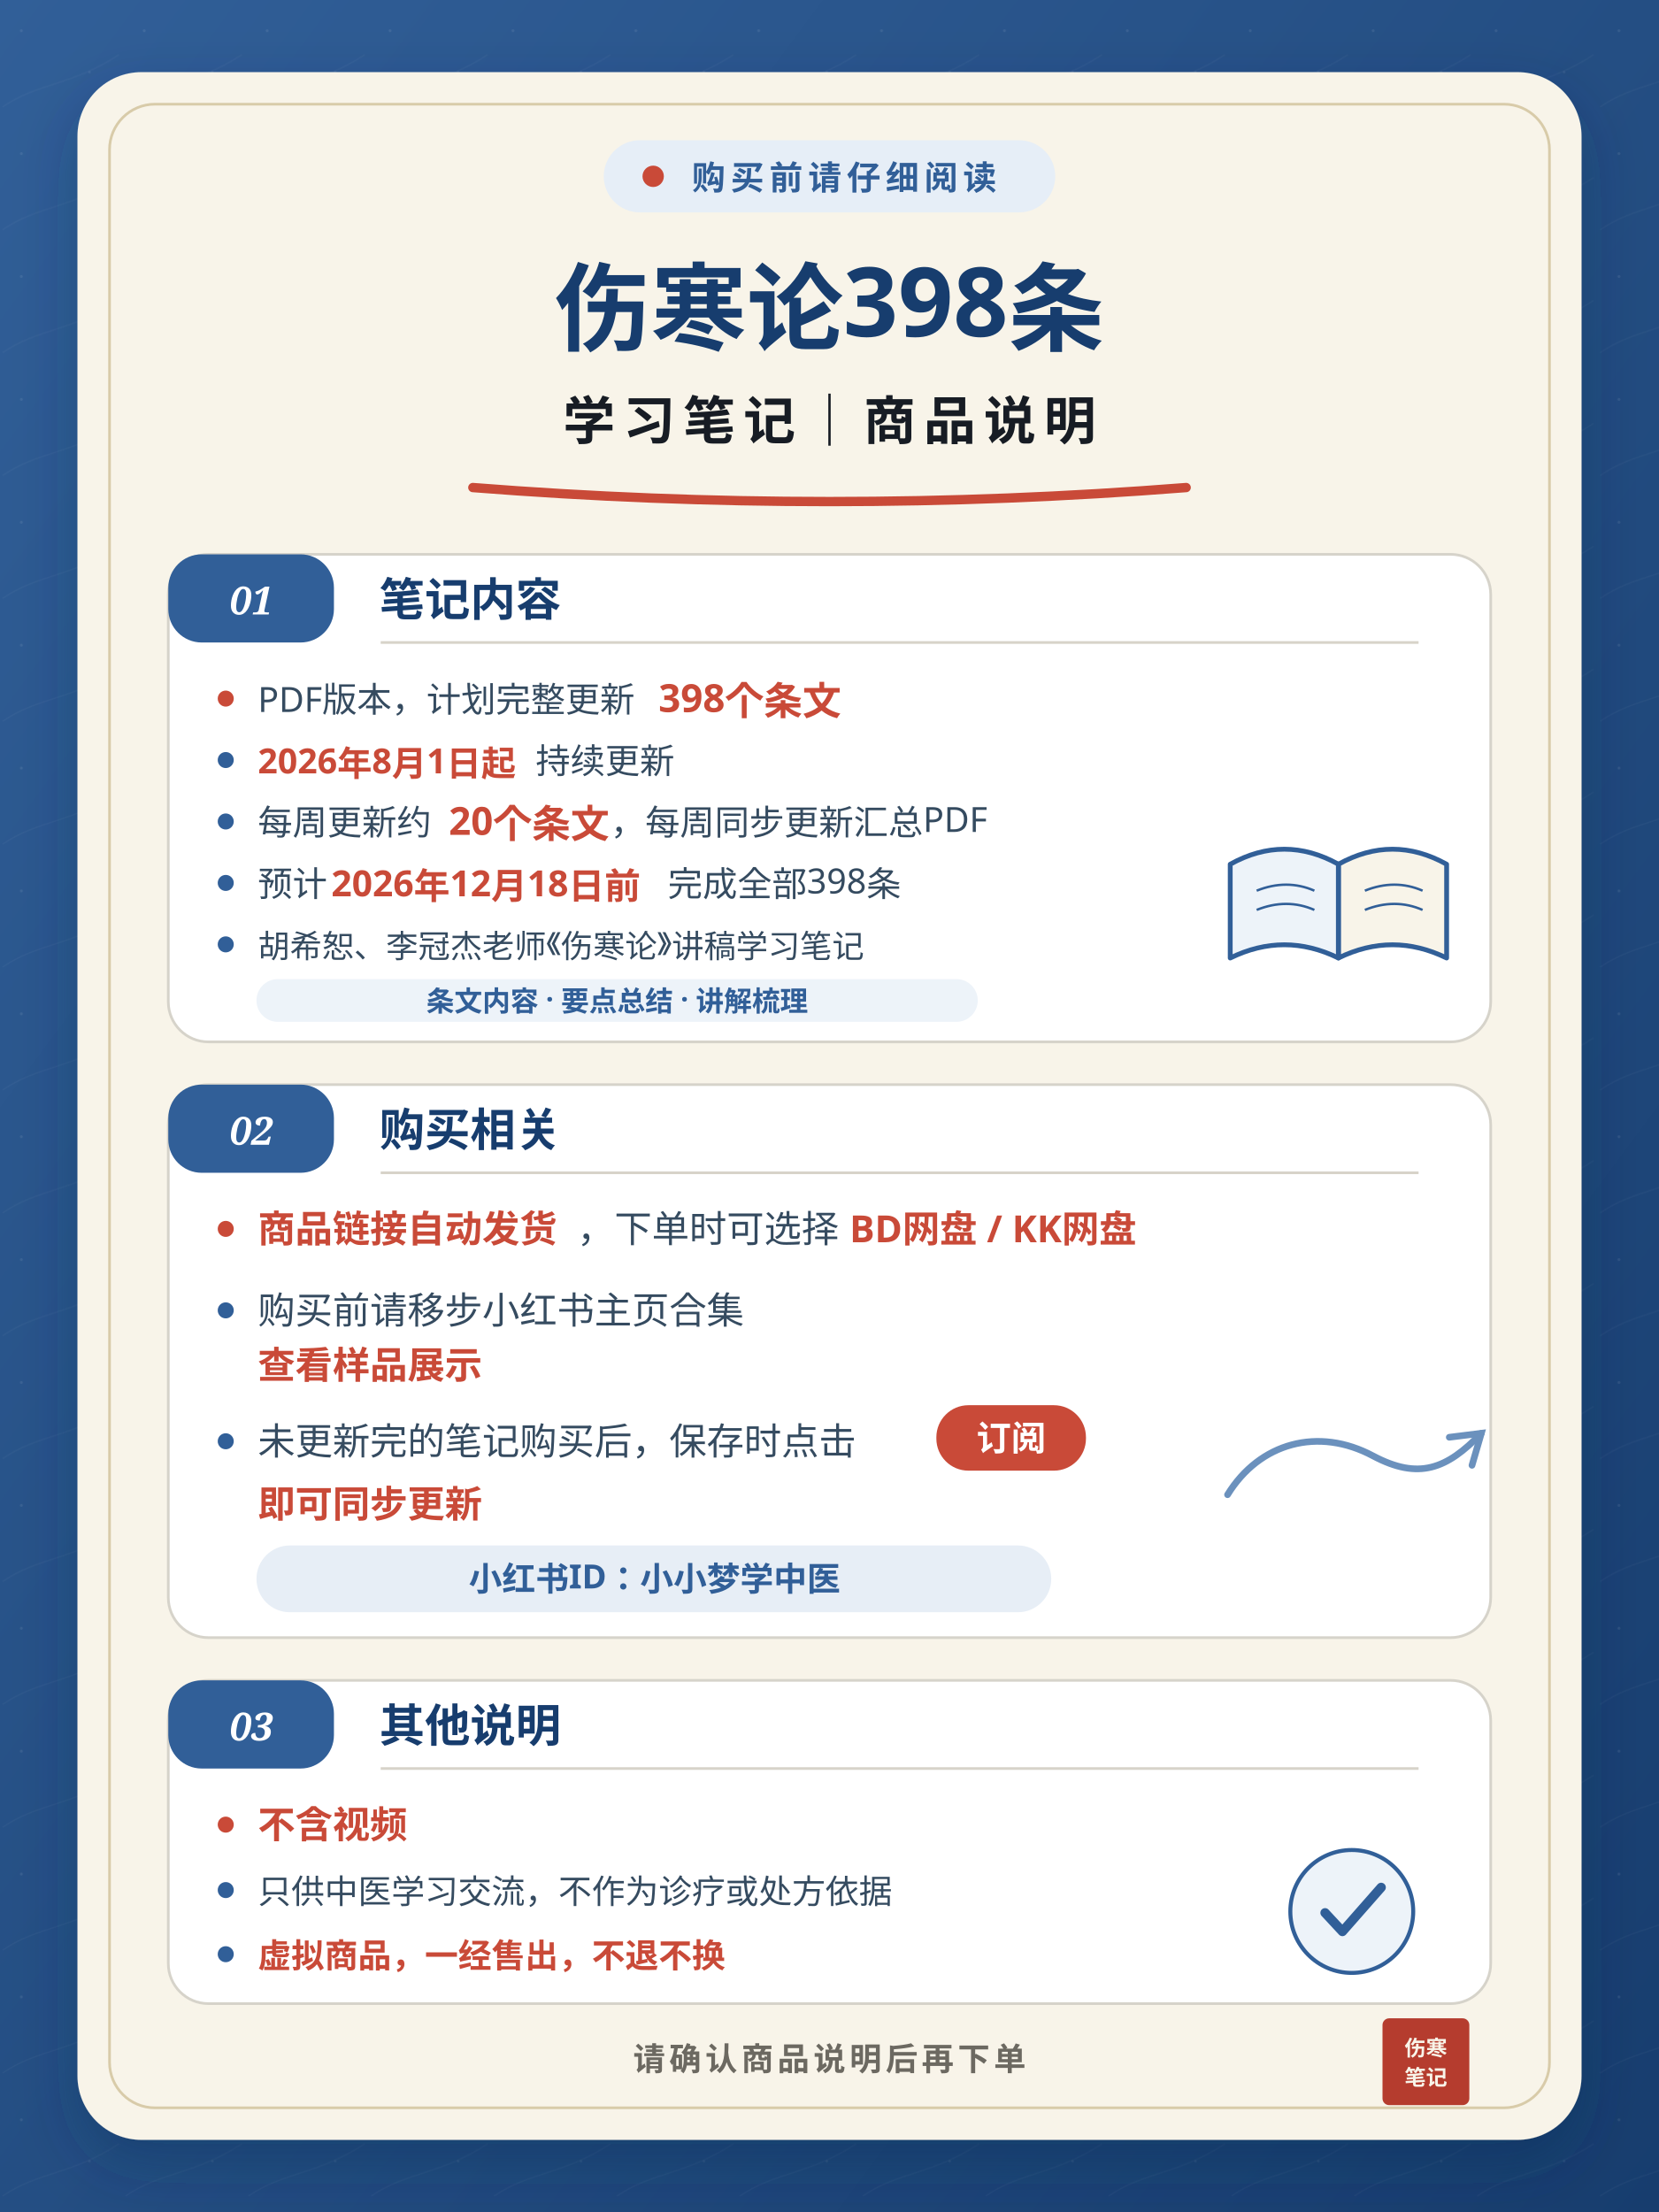
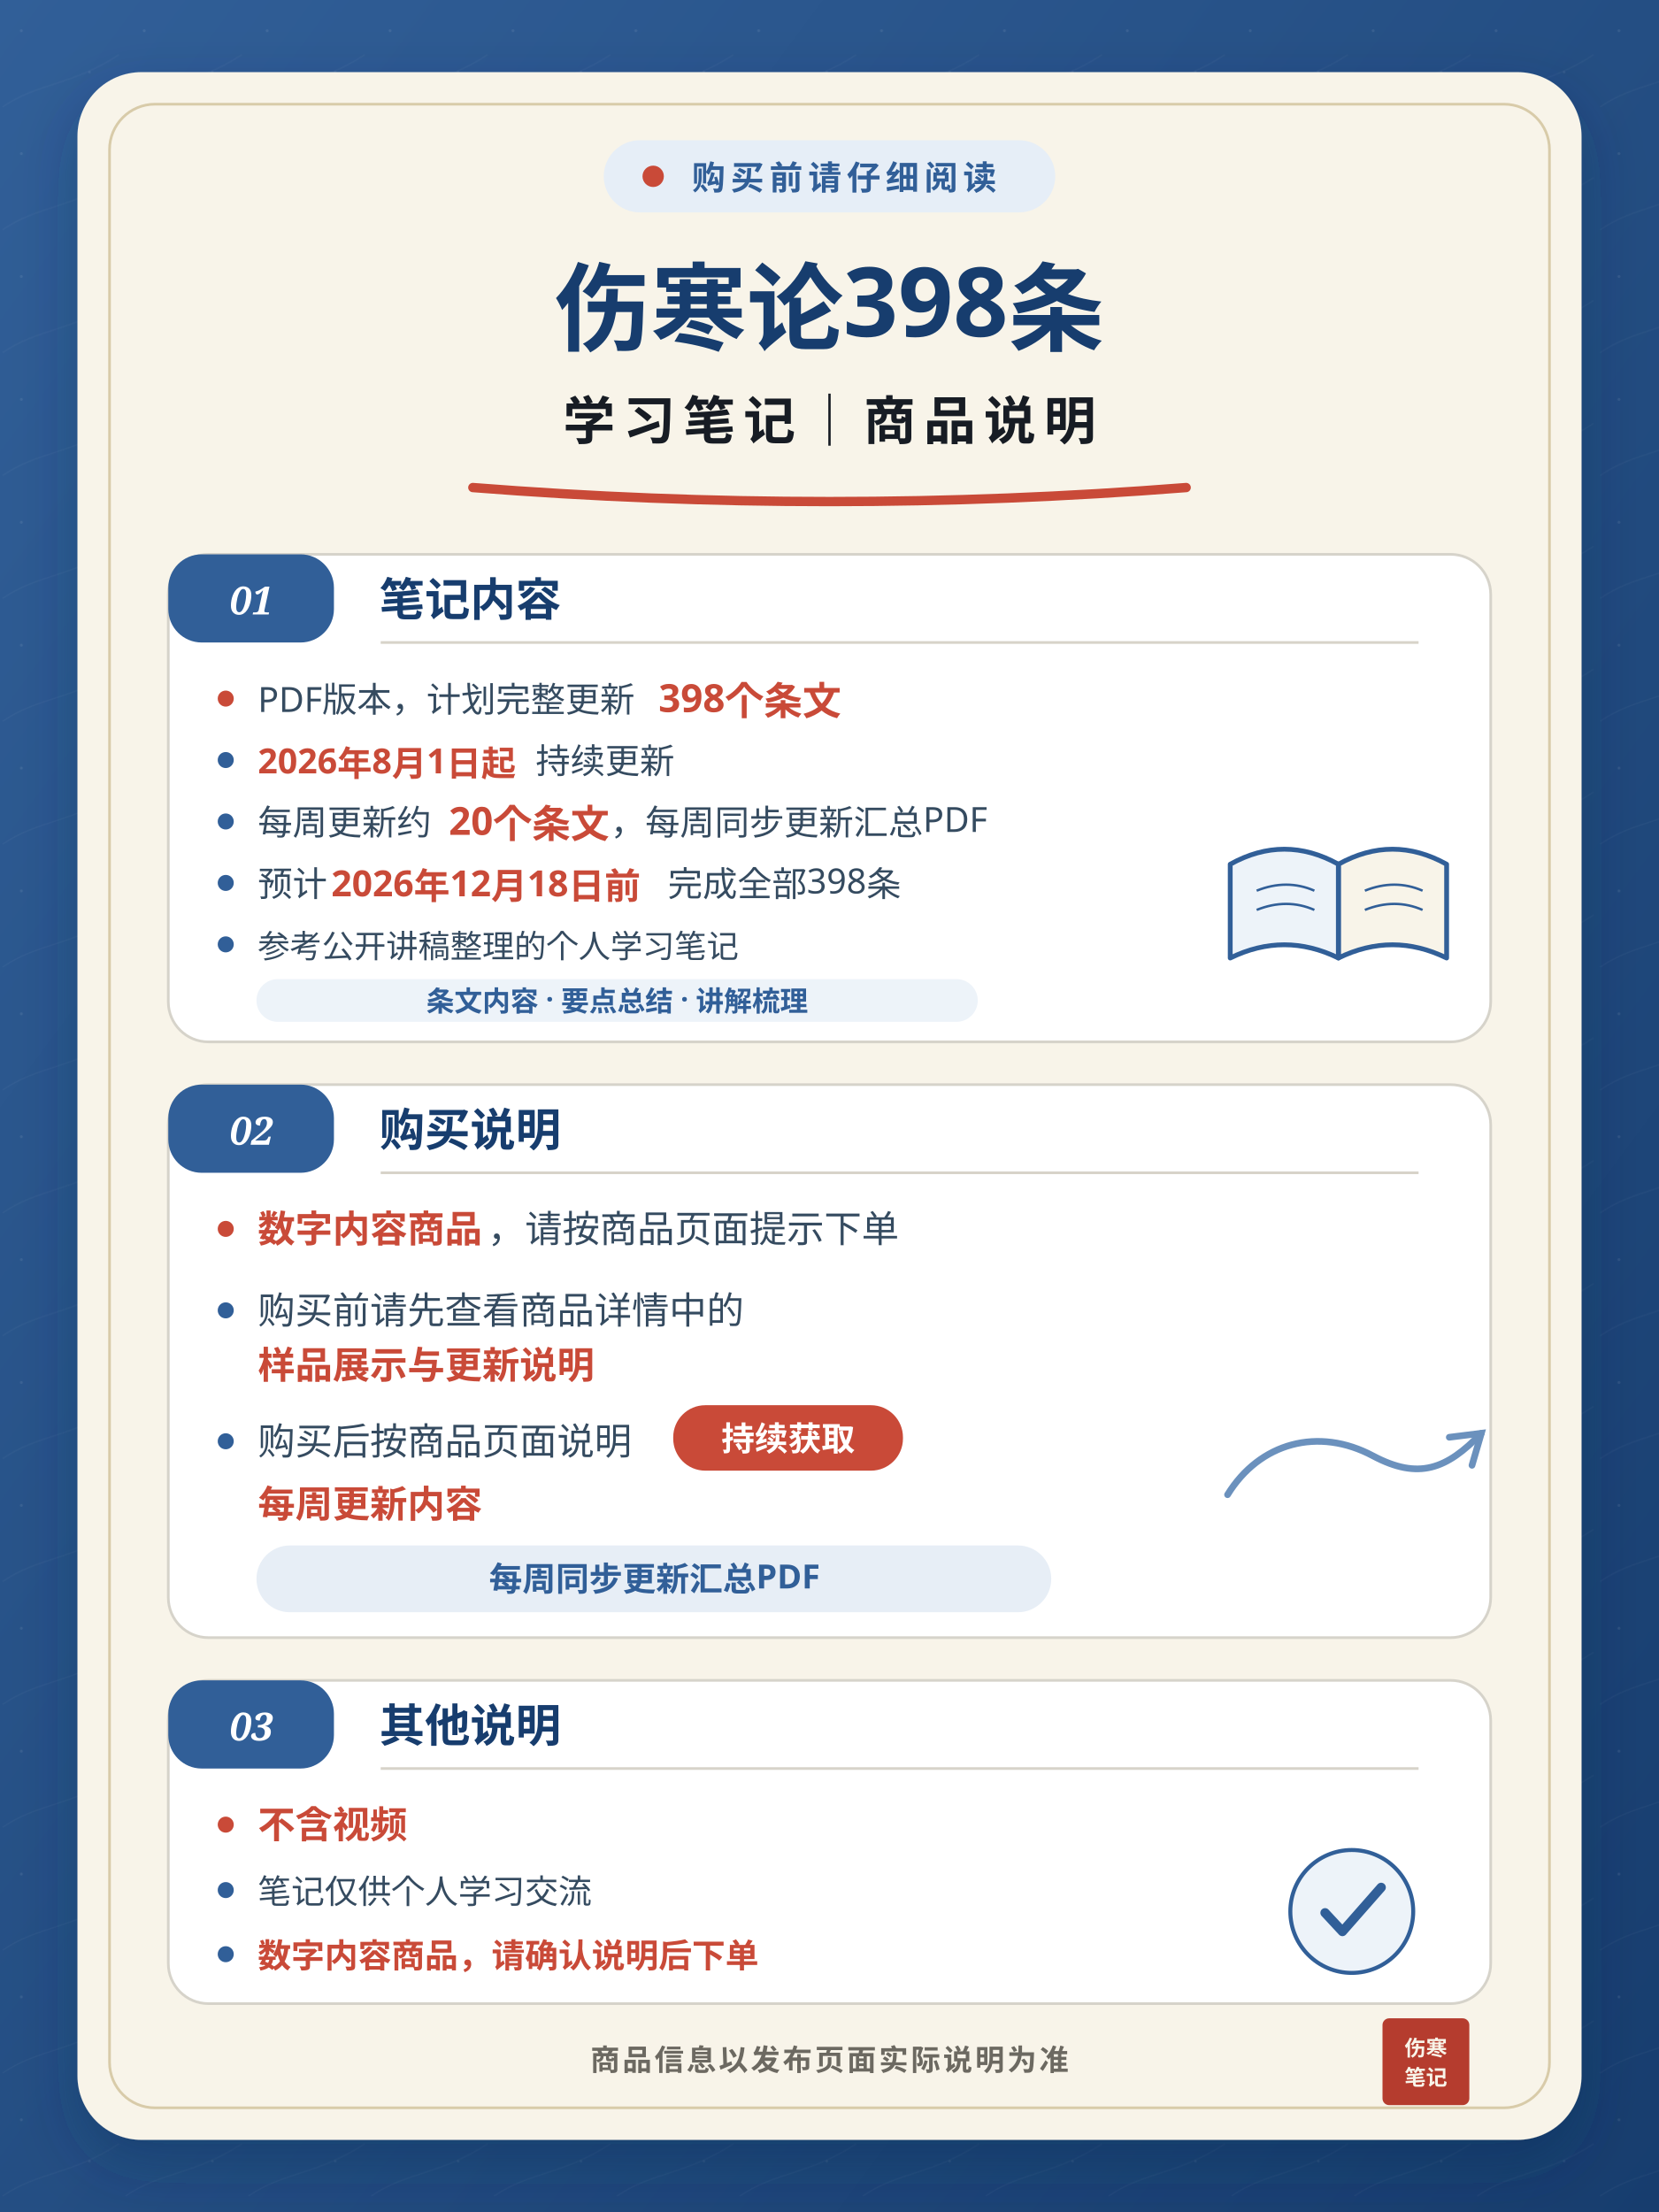
<svg xmlns="http://www.w3.org/2000/svg" width="1242" height="1656" viewBox="0 0 1242 1656">
  <defs>
    <linearGradient id="bg" x1="0" y1="0" x2="1" y2="1">
      <stop offset="0" stop-color="#315f98" />
      <stop offset="1" stop-color="#173d6e" />
    </linearGradient>
    <filter id="shadow" x="-20%" y="-20%" width="140%" height="140%">
      <feDropShadow dx="0" dy="18" stdDeviation="22" flood-color="#102f53" flood-opacity=".3" />
    </filter>
    <pattern id="grain" width="92" height="92" patternUnits="userSpaceOnUse">
      <circle cx="16" cy="23" r="1.1" fill="#fff" opacity=".08" />
      <circle cx="67" cy="54" r="1" fill="#fff" opacity=".06" />
      <path d="M2 80 C28 62 54 64 89 41" fill="none" stroke="#fff" opacity=".035" />
    </pattern>
    <style>
      text { font-family:"PingFang SC","Hiragino Sans GB","Microsoft YaHei",sans-serif; }
      .title { fill:#173d6e; font-weight:900; }
      .head { fill:#173d6e; font-size:34px; font-weight:800; }
      .body { fill:#354b60; font-size:28px; font-weight:500; }
      .strong { fill:#c94a38; font-weight:800; }
      .num { font-family:Georgia,serif; fill:#fff; font-size:29px; font-weight:700; font-style:italic; }
    </style>
  </defs>
  <rect width="1242" height="1656" fill="url(#bg)" />
  <rect width="1242" height="1656" fill="url(#grain)" />
  <rect x="58" y="54" width="1126" height="1548" rx="48" fill="#f8f4e9" filter="url(#shadow)" />
  <rect x="82" y="78" width="1078" height="1500" rx="34" fill="none" stroke="#d8cba9" stroke-width="2" />
  <rect x="452" y="105" width="338" height="54" rx="27" fill="#e6eef7" />
  <circle cx="489" cy="132" r="8" fill="#c94a38" />
  <text x="632" y="142" text-anchor="middle" font-size="25" font-weight="700" fill="#315f98" letter-spacing="4">购买前请仔细阅读</text>
  <text x="621" y="257" text-anchor="middle" class="title" font-size="72">伤寒论398条</text>
  <text x="621" y="329" text-anchor="middle" font-size="39" font-weight="800" fill="#171c24" letter-spacing="6">学习笔记｜商品说明</text>
  <path d="M354 365 Q621 386 888 365" fill="none" stroke="#c94a38" stroke-width="7" stroke-linecap="round" />
  <g transform="translate(126 415)">
    <rect width="990" height="365" rx="30" fill="#fff" stroke="#d6d3ca" stroke-width="2" />
    <rect width="124" height="66" rx="25" fill="#315f98" />
    <text class="num" x="62" y="45" text-anchor="middle">01</text>
    <text class="head" x="158" y="46">笔记内容</text>
    <line x1="159" y1="66" x2="936" y2="66" stroke="#d7d3c9" stroke-width="2" />
    <circle cx="43" cy="108" r="6" fill="#c94a38" />
    <text x="67" y="118" font-size="26" font-weight="500" fill="#354b60">PDF版本，计划完整更新</text>
    <text x="367" y="118" font-size="29" font-weight="800" fill="#c94a38">398个条文</text>
    <circle cx="43" cy="154" r="6" fill="#315f98" />
    <text x="67" y="164" font-size="26" font-weight="800" fill="#c94a38">2026年8月1日起</text>
    <text x="275" y="164" font-size="26" font-weight="500" fill="#354b60">持续更新</text>
    <circle cx="43" cy="200" r="6" fill="#315f98" />
    <text x="67" y="210" font-size="26" font-weight="500" fill="#354b60">每周更新约</text>
    <text x="210" y="210" font-size="29" font-weight="800" fill="#c94a38">20个条文</text>
    <text x="331" y="210" font-size="26" font-weight="500" fill="#354b60">，每周同步更新汇总PDF</text>
    <circle cx="43" cy="246" r="6" fill="#315f98" />
    <text x="67" y="256" font-size="26" font-weight="500" fill="#354b60">预计</text>
    <text x="122" y="256" font-size="27" font-weight="800" fill="#c94a38">2026年12月18日前</text>
    <text x="374" y="256" font-size="26" font-weight="500" fill="#354b60">完成全部398条</text>
    <circle cx="43" cy="292" r="6" fill="#315f98" />
-     <text x="67" y="302" font-size="24" font-weight="500" fill="#354b60">胡希恕、李冠杰老师《伤寒论》讲稿学习笔记</text>
+     <text x="67" y="302" font-size="24" font-weight="500" fill="#354b60">参考公开讲稿整理的个人学习笔记</text>
    <rect x="66" y="318" width="540" height="32" rx="16" fill="#edf3f9" />
    <text x="336" y="342" text-anchor="middle" font-size="21" font-weight="700" fill="#315f98">条文内容 · 要点总结 · 讲解梳理</text>
    <g transform="translate(795 214) scale(.9)" fill="none" stroke="#315f98" stroke-width="4" stroke-linejoin="round">
      <path d="M0 20 q45 -25 90 0 v78 q-45 -22 -90 0z" fill="#edf3f9" />
      <path d="M90 20 q45 -25 90 0 v78 q-45 -22 -90 0z" fill="#f8f4e9" />
      <path d="M90 20 v78" />
      <path d="M22 42 q25 -10 48 0M22 58 q25 -10 48 0M112 42 q25 -10 48 0M112 58 q25 -10 48 0" stroke-width="2" />
    </g>
  </g>
  <g transform="translate(126 812)">
    <rect width="990" height="414" rx="30" fill="#fff" stroke="#d6d3ca" stroke-width="2" />
    <rect width="124" height="66" rx="25" fill="#315f98" />
    <text class="num" x="62" y="45" text-anchor="middle">02</text>
-     <text class="head" x="158" y="46">购买相关</text>
+     <text class="head" x="158" y="46">购买说明</text>
    <line x1="159" y1="66" x2="936" y2="66" stroke="#d7d3c9" stroke-width="2" />
    <circle cx="43" cy="108" r="6" fill="#c94a38" />
-     <text class="body strong" x="67" y="118">商品链接自动发货</text>
-     <text class="body" x="306" y="118">，下单时可选择</text>
-     <text class="body strong" x="510" y="118">BD网盘 / KK网盘</text>
+     <text class="body strong" x="67" y="118">数字内容商品</text>
+     <text class="body" x="239" y="118">，请按商品页面提示下单</text>
    <circle cx="43" cy="169" r="6" fill="#315f98" />
-     <text class="body" x="67" y="179">购买前请移步小红书主页合集</text>
-     <text class="body strong" x="67" y="220">查看样品展示</text>
+     <text class="body" x="67" y="179">购买前请先查看商品详情中的</text>
+     <text class="body strong" x="67" y="220">样品展示与更新说明</text>
    <circle cx="43" cy="267" r="6" fill="#315f98" />
-     <text class="body" x="67" y="277">未更新完的笔记购买后，保存时点击</text>
-     <rect x="575" y="240" width="112" height="49" rx="24" fill="#c94a38" />
-     <text x="631" y="274" text-anchor="middle" font-size="26" font-weight="800" fill="#fff">订阅</text>
-     <text class="body strong" x="67" y="324">即可同步更新</text>
+     <text class="body" x="67" y="277">购买后按商品页面说明</text>
+     <rect x="378" y="240" width="172" height="49" rx="24" fill="#c94a38" />
+     <text x="464" y="274" text-anchor="middle" font-size="25" font-weight="800" fill="#fff">持续获取</text>
+     <text class="body strong" x="67" y="324">每周更新内容</text>
    <rect x="66" y="345" width="595" height="50" rx="25" fill="#e7eef6" />
-     <text x="364" y="379" text-anchor="middle" font-size="25" font-weight="800" fill="#315f98">小红书ID：小小梦学中医</text>
+     <text x="364" y="379" text-anchor="middle" font-size="25" font-weight="800" fill="#315f98">每周同步更新汇总PDF</text>
    <g transform="translate(793 251)" fill="none" stroke="#6b91bd" stroke-width="5" stroke-linecap="round">
      <path d="M0 56 C24 17 68 5 109 27 C143 45 164 37 190 10" />
      <path d="M166 13 L190 10 L183 34" />
    </g>
  </g>
  <g transform="translate(126 1258)">
    <rect width="990" height="242" rx="30" fill="#fff" stroke="#d6d3ca" stroke-width="2" />
    <rect width="124" height="66" rx="25" fill="#315f98" />
    <text class="num" x="62" y="45" text-anchor="middle">03</text>
    <text class="head" x="158" y="46">其他说明</text>
    <line x1="159" y1="66" x2="936" y2="66" stroke="#d7d3c9" stroke-width="2" />
    <circle cx="43" cy="108" r="6" fill="#c94a38" />
    <text class="body strong" x="67" y="118">不含视频</text>
    <circle cx="43" cy="157" r="6" fill="#315f98" />
-     <text x="67" y="167" font-size="25" font-weight="500" fill="#354b60">只供中医学习交流，不作为诊疗或处方依据</text>
+     <text x="67" y="167" font-size="25" font-weight="500" fill="#354b60">笔记仅供个人学习交流</text>
    <circle cx="43" cy="205" r="6" fill="#315f98" />
-     <text x="67" y="215" font-size="25" font-weight="800" fill="#c94a38">虚拟商品，一经售出，不退不换</text>
+     <text x="67" y="215" font-size="25" font-weight="800" fill="#c94a38">数字内容商品，请确认说明后下单</text>
    <g transform="translate(838 125)">
      <circle cx="48" cy="48" r="46" fill="#edf3f9" stroke="#315f98" stroke-width="3" />
      <path d="M28 49 l13 14 29 -33" fill="none" stroke="#315f98" stroke-width="7" stroke-linecap="round" stroke-linejoin="round" />
    </g>
  </g>
-   <text x="621" y="1550" text-anchor="middle" font-size="24" font-weight="600" fill="#6c6961" letter-spacing="3">请确认商品说明后再下单</text>
+   <text x="621" y="1550" text-anchor="middle" font-size="22" font-weight="600" fill="#6c6961" letter-spacing="2">商品信息以发布页面实际说明为准</text>
  <g transform="translate(1035 1511)">
    <rect width="65" height="65" rx="5" fill="#b53c2e" />
    <text x="32.5" y="28" text-anchor="middle" font-size="16" font-weight="800" fill="#f8f4e9">伤寒</text>
    <text x="32.5" y="50" text-anchor="middle" font-size="16" font-weight="800" fill="#f8f4e9">笔记</text>
  </g>
</svg>
